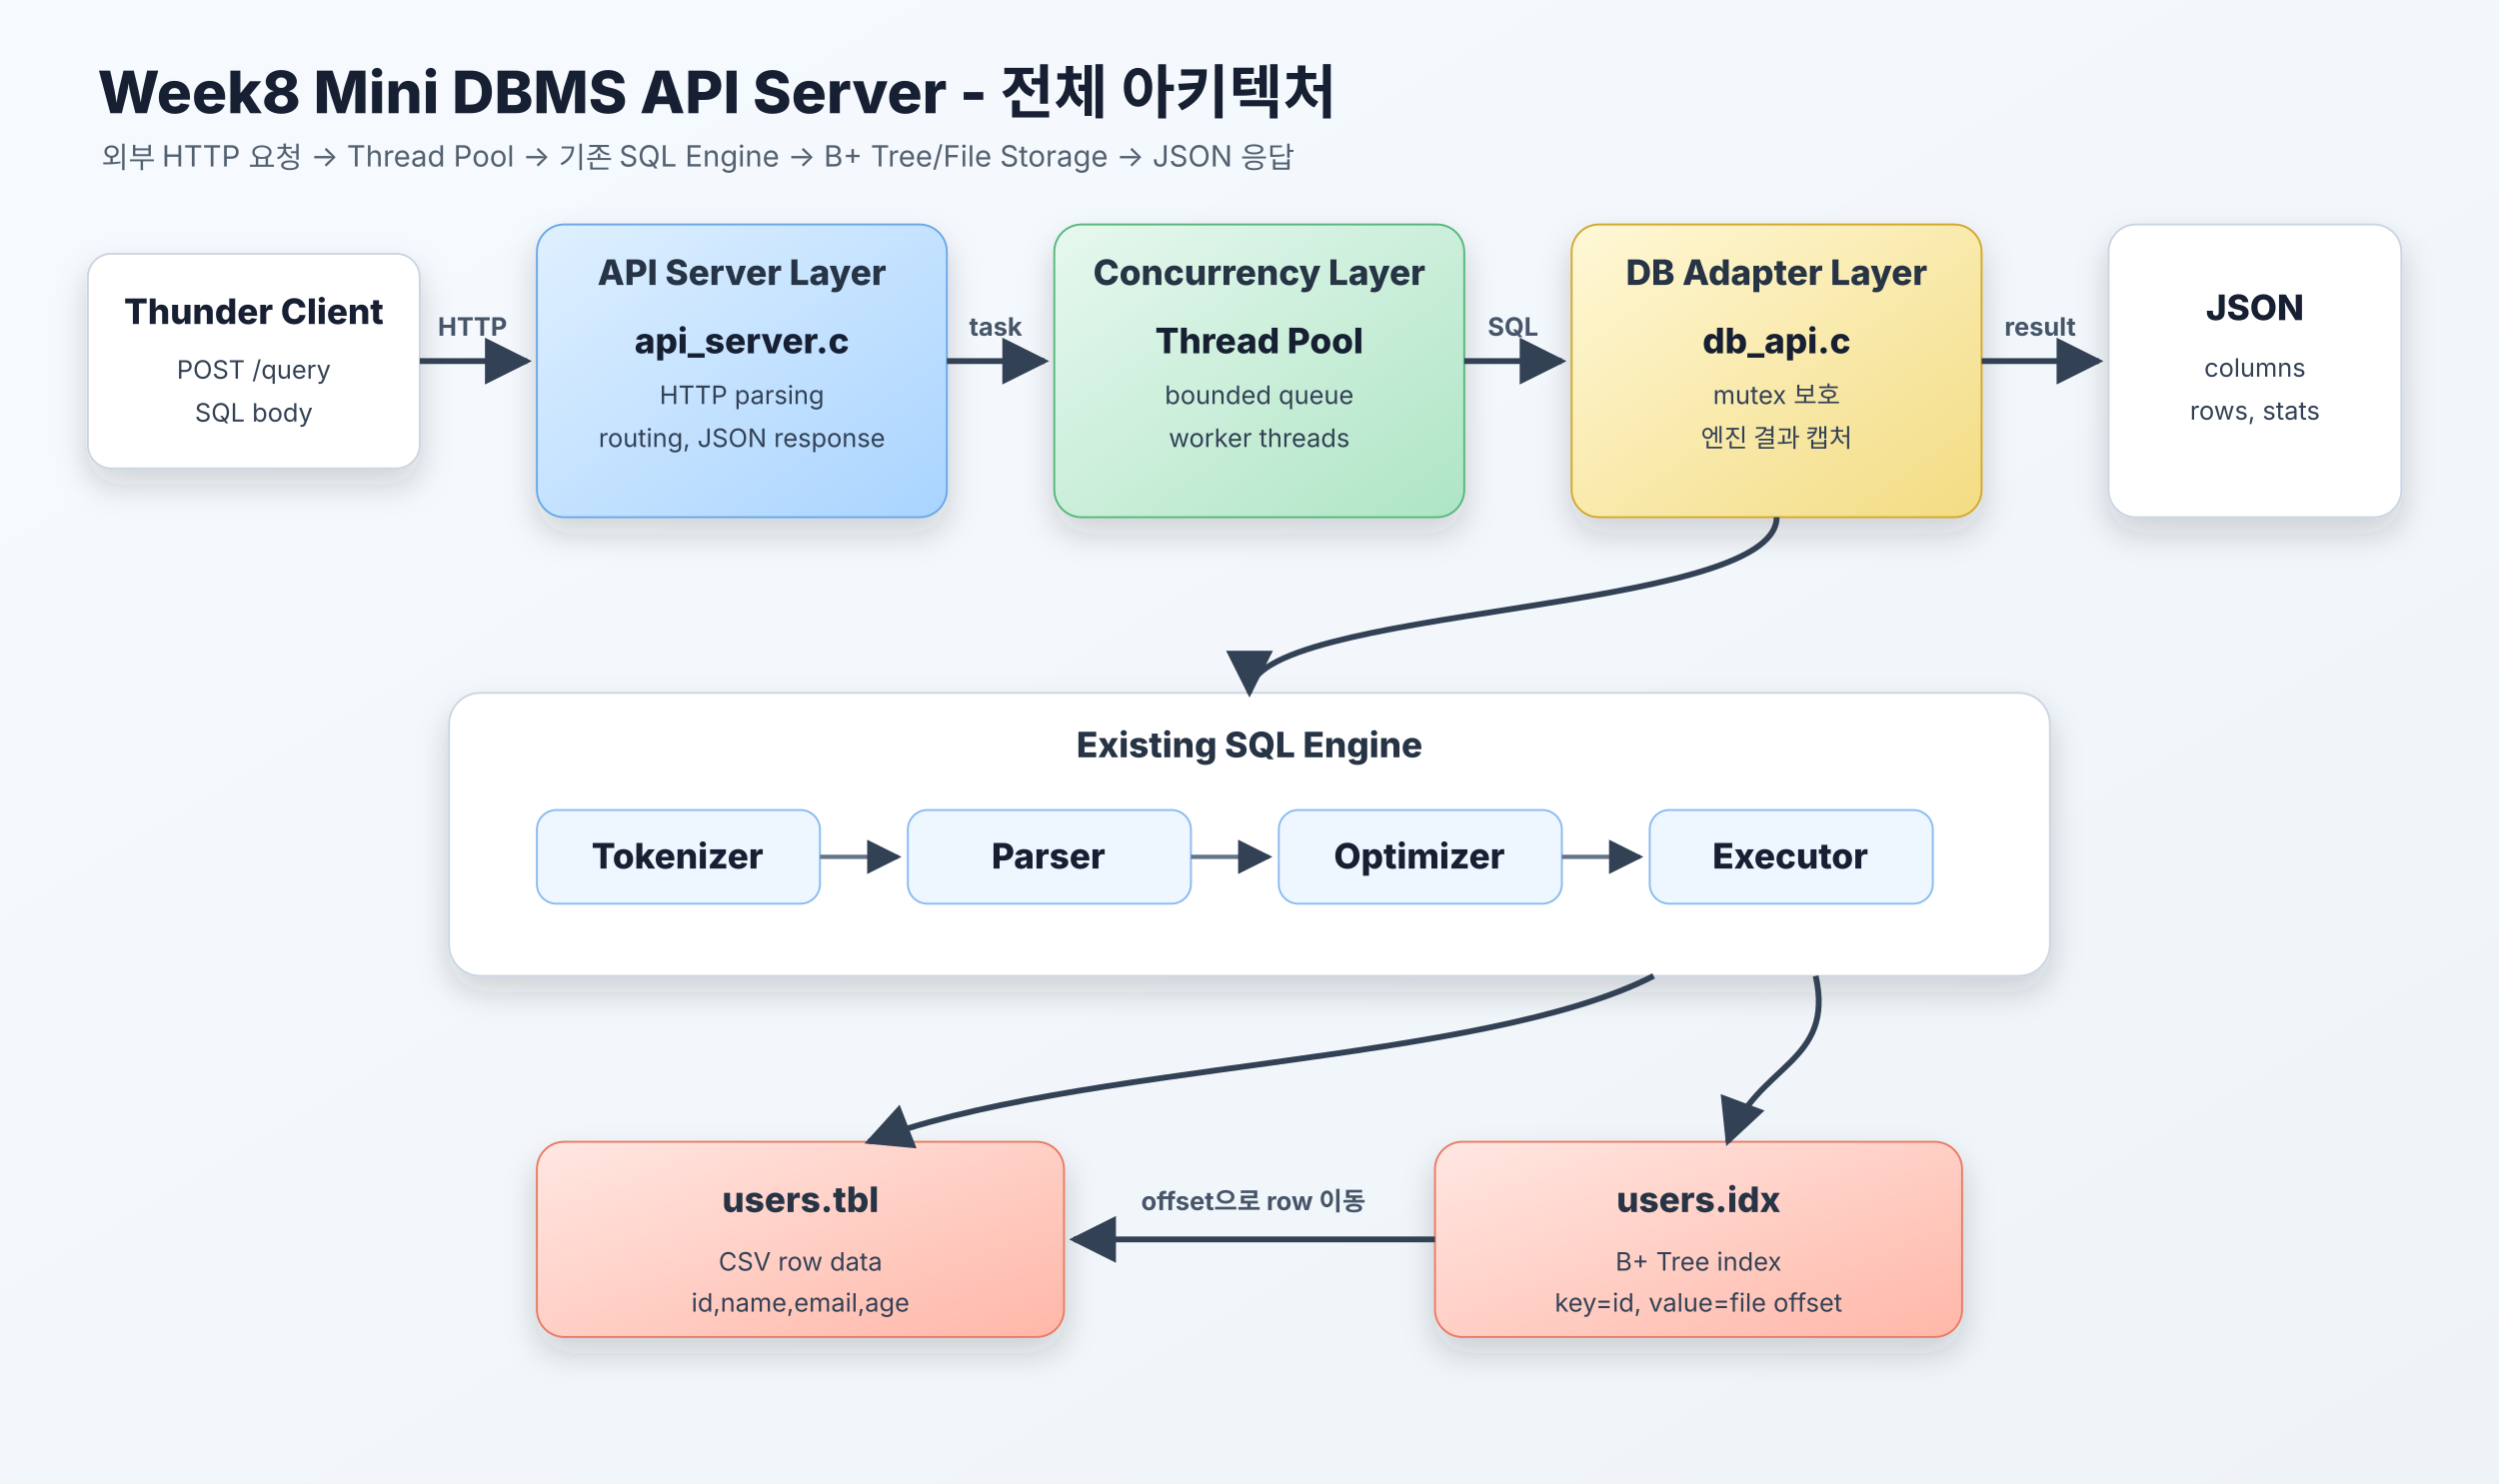
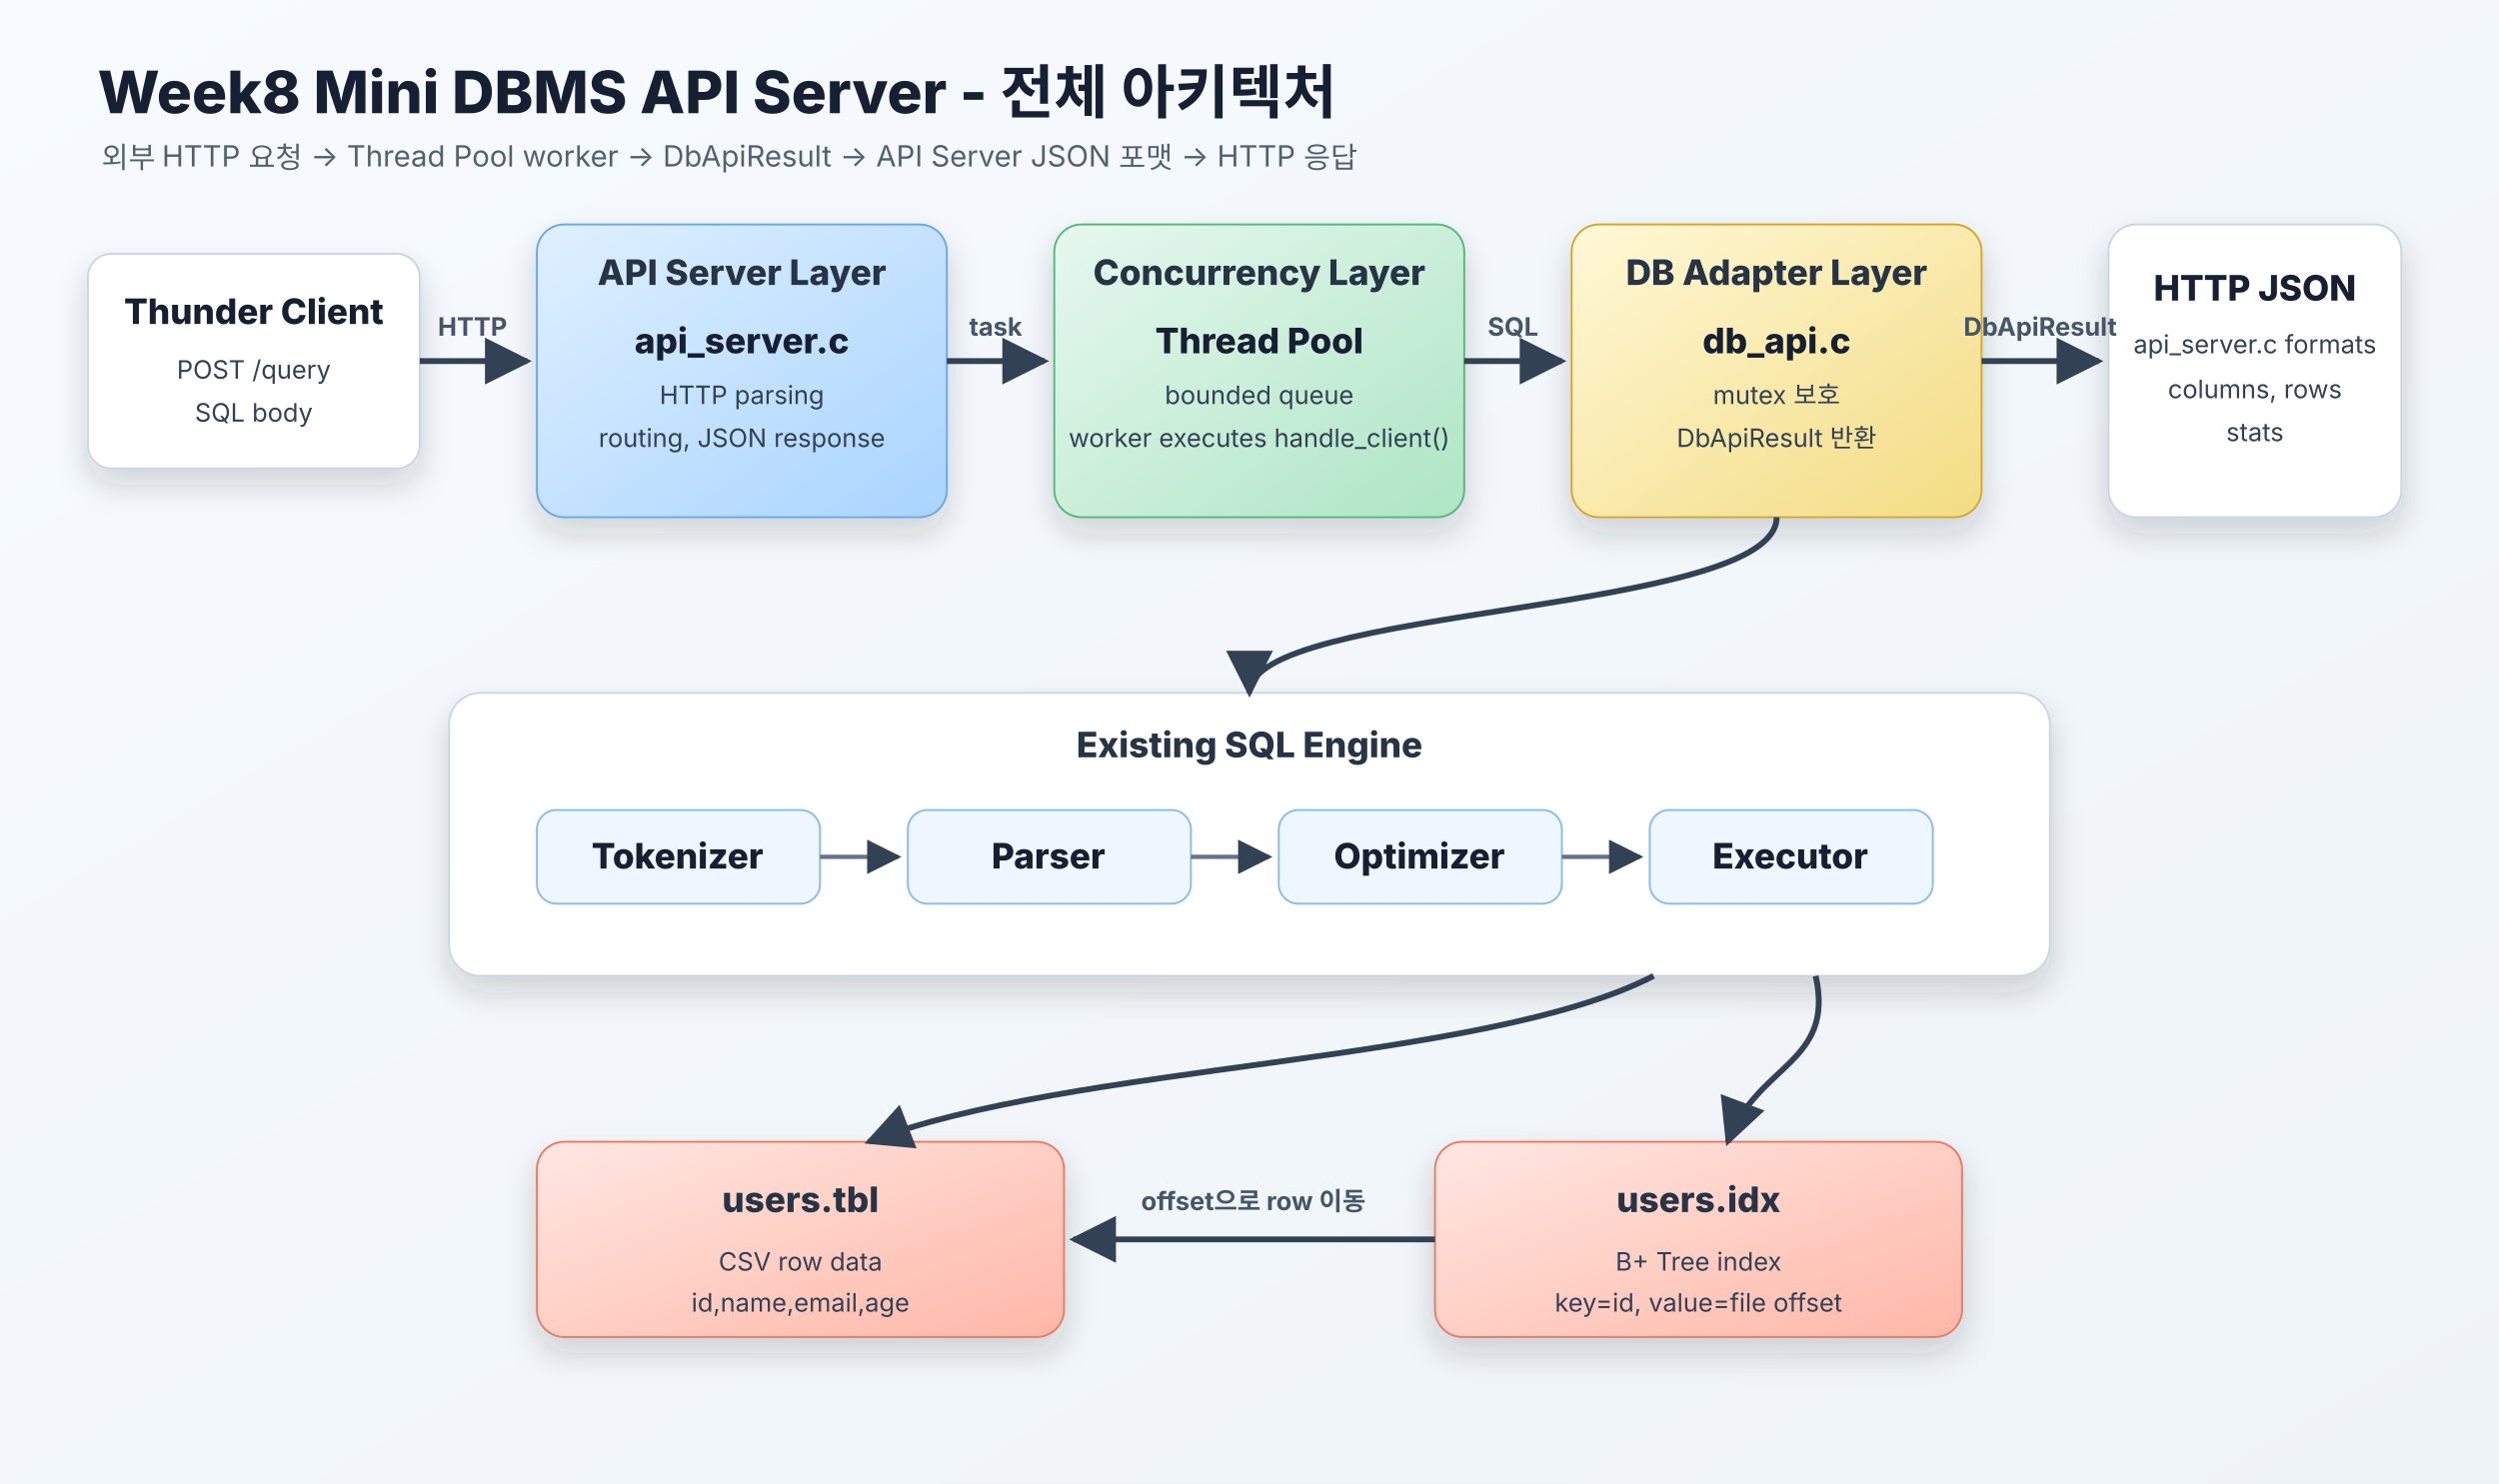
<svg xmlns="http://www.w3.org/2000/svg" width="1280" height="760" viewBox="0 0 1280 760" role="img" aria-label="Mini DBMS API Server 전체 아키텍처">
  <defs>
    <linearGradient id="bg" x1="0" y1="0" x2="1" y2="1">
      <stop offset="0%" stop-color="#f7fbff" />
      <stop offset="100%" stop-color="#eef3f8" />
    </linearGradient>
    <linearGradient id="blue" x1="0" y1="0" x2="1" y2="1">
      <stop offset="0%" stop-color="#dff0ff" />
      <stop offset="100%" stop-color="#a9d4ff" />
    </linearGradient>
    <linearGradient id="green" x1="0" y1="0" x2="1" y2="1">
      <stop offset="0%" stop-color="#e7f8ef" />
      <stop offset="100%" stop-color="#aee5c5" />
    </linearGradient>
    <linearGradient id="yellow" x1="0" y1="0" x2="1" y2="1">
      <stop offset="0%" stop-color="#fff8d7" />
      <stop offset="100%" stop-color="#f3dc83" />
    </linearGradient>
    <linearGradient id="red" x1="0" y1="0" x2="1" y2="1">
      <stop offset="0%" stop-color="#ffe7e2" />
      <stop offset="100%" stop-color="#ffb7a8" />
    </linearGradient>
    <filter id="shadow" x="-20%" y="-20%" width="140%" height="150%">
      <feDropShadow dx="0" dy="8" stdDeviation="8" flood-color="#1f2937" flood-opacity="0.18" />
    </filter>
    <marker id="arrow" viewBox="0 0 10 10" refX="9" refY="5" markerWidth="8" markerHeight="8" orient="auto-start-reverse">
      <path d="M 0 0 L 10 5 L 0 10 z" fill="#334155" />
    </marker>
    <style>
      text { font-family: "Malgun Gothic", "Apple SD Gothic Neo", Inter, sans-serif; fill:#172033; }
      .title { font-size: 30px; font-weight: 800; }
      .sub { font-size: 15px; fill:#526070; }
      .layer { font-size: 18px; font-weight: 800; fill:#263445; }
      .boxTitle { font-size: 18px; font-weight: 800; }
      .boxBody { font-size: 13px; fill:#334155; }
      .arrowText { font-size: 13px; fill:#475569; font-weight:700; }
      .line { stroke:#334155; stroke-width:3; fill:none; marker-end:url(#arrow); }
      .thin { stroke:#64748b; stroke-width:2.2; fill:none; marker-end:url(#arrow); }
    </style>
  </defs>
  <rect width="1280" height="760" fill="url(#bg)" />
  <text x="50" y="58" class="title">Week8 Mini DBMS API Server - 전체 아키텍처</text>
-   <text x="52" y="86" class="sub">외부 HTTP 요청 → Thread Pool → 기존 SQL Engine → B+ Tree/File Storage → JSON 응답</text>
+   <text x="52" y="86" class="sub">외부 HTTP 요청 → Thread Pool worker → DbApiResult → API Server JSON 포맷 → HTTP 응답</text>
  <rect x="45" y="130" width="170" height="110" rx="12" fill="#ffffff" stroke="#cbd5e1" filter="url(#shadow)" />
  <text x="130" y="166" text-anchor="middle" class="boxTitle">Thunder Client</text>
  <text x="130" y="194" text-anchor="middle" class="boxBody">POST /query</text>
  <text x="130" y="216" text-anchor="middle" class="boxBody">SQL body</text>
  <rect x="275" y="115" width="210" height="150" rx="14" fill="url(#blue)" stroke="#6aa8e8" filter="url(#shadow)" />
  <text x="380" y="146" text-anchor="middle" class="layer">API Server Layer</text>
  <text x="380" y="181" text-anchor="middle" class="boxTitle">api_server.c</text>
  <text x="380" y="207" text-anchor="middle" class="boxBody">HTTP parsing</text>
  <text x="380" y="229" text-anchor="middle" class="boxBody">routing, JSON response</text>
  <rect x="540" y="115" width="210" height="150" rx="14" fill="url(#green)" stroke="#56b87b" filter="url(#shadow)" />
  <text x="645" y="146" text-anchor="middle" class="layer">Concurrency Layer</text>
  <text x="645" y="181" text-anchor="middle" class="boxTitle">Thread Pool</text>
  <text x="645" y="207" text-anchor="middle" class="boxBody">bounded queue</text>
-   <text x="645" y="229" text-anchor="middle" class="boxBody">worker threads</text>
+   <text x="645" y="229" text-anchor="middle" class="boxBody">worker executes handle_client()</text>
  <rect x="805" y="115" width="210" height="150" rx="14" fill="url(#yellow)" stroke="#d2a92e" filter="url(#shadow)" />
  <text x="910" y="146" text-anchor="middle" class="layer">DB Adapter Layer</text>
  <text x="910" y="181" text-anchor="middle" class="boxTitle">db_api.c</text>
  <text x="910" y="207" text-anchor="middle" class="boxBody">mutex 보호</text>
-   <text x="910" y="229" text-anchor="middle" class="boxBody">엔진 결과 캡처</text>
+   <text x="910" y="229" text-anchor="middle" class="boxBody">DbApiResult 반환</text>
  <rect x="1080" y="115" width="150" height="150" rx="14" fill="#ffffff" stroke="#cbd5e1" filter="url(#shadow)" />
-   <text x="1155" y="164" text-anchor="middle" class="boxTitle">JSON</text>
-   <text x="1155" y="193" text-anchor="middle" class="boxBody">columns</text>
-   <text x="1155" y="215" text-anchor="middle" class="boxBody">rows, stats</text>
+   <text x="1155" y="154" text-anchor="middle" class="boxTitle">HTTP JSON</text>
+   <text x="1155" y="181" text-anchor="middle" class="boxBody">api_server.c formats</text>
+   <text x="1155" y="204" text-anchor="middle" class="boxBody">columns, rows</text>
+   <text x="1155" y="226" text-anchor="middle" class="boxBody">stats</text>
  <path d="M 215 185 L 270 185" class="line" />
  <text x="242" y="172" text-anchor="middle" class="arrowText">HTTP</text>
  <path d="M 485 185 L 535 185" class="line" />
  <text x="510" y="172" text-anchor="middle" class="arrowText">task</text>
  <path d="M 750 185 L 800 185" class="line" />
  <text x="775" y="172" text-anchor="middle" class="arrowText">SQL</text>
  <path d="M 1015 185 L 1075 185" class="line" />
-   <text x="1045" y="172" text-anchor="middle" class="arrowText">result</text>
+   <text x="1045" y="172" text-anchor="middle" class="arrowText">DbApiResult</text>
  <rect x="230" y="355" width="820" height="145" rx="16" fill="#ffffff" stroke="#cbd5e1" filter="url(#shadow)" />
  <text x="640" y="388" text-anchor="middle" class="layer">Existing SQL Engine</text>
  <rect x="275" y="415" width="145" height="48" rx="10" fill="#eef6ff" stroke="#8bbcf0" />
  <text x="347" y="445" text-anchor="middle" class="boxTitle">Tokenizer</text>
  <rect x="465" y="415" width="145" height="48" rx="10" fill="#eef6ff" stroke="#8bbcf0" />
  <text x="537" y="445" text-anchor="middle" class="boxTitle">Parser</text>
  <rect x="655" y="415" width="145" height="48" rx="10" fill="#eef6ff" stroke="#8bbcf0" />
  <text x="727" y="445" text-anchor="middle" class="boxTitle">Optimizer</text>
  <rect x="845" y="415" width="145" height="48" rx="10" fill="#eef6ff" stroke="#8bbcf0" />
  <text x="917" y="445" text-anchor="middle" class="boxTitle">Executor</text>
  <path d="M 420 439 L 460 439" class="thin" />
  <path d="M 610 439 L 650 439" class="thin" />
  <path d="M 800 439 L 840 439" class="thin" />
  <path d="M 910 265 C 910 315 640 310 640 355" class="line" />
  <rect x="275" y="585" width="270" height="100" rx="14" fill="url(#red)" stroke="#e87b65" filter="url(#shadow)" />
  <text x="410" y="621" text-anchor="middle" class="layer">users.tbl</text>
  <text x="410" y="651" text-anchor="middle" class="boxBody">CSV row data</text>
  <text x="410" y="672" text-anchor="middle" class="boxBody">id,name,email,age</text>
  <rect x="735" y="585" width="270" height="100" rx="14" fill="url(#red)" stroke="#e87b65" filter="url(#shadow)" />
  <text x="870" y="621" text-anchor="middle" class="layer">users.idx</text>
  <text x="870" y="651" text-anchor="middle" class="boxBody">B+ Tree index</text>
  <text x="870" y="672" text-anchor="middle" class="boxBody">key=id, value=file offset</text>
  <path d="M 847 500 C 760 545 548 545 445 585" class="line" />
  <path d="M 930 500 C 940 545 900 545 885 585" class="line" />
  <path d="M 735 635 L 550 635" class="line" />
  <text x="642" y="620" text-anchor="middle" class="arrowText">offset으로 row 이동</text>
</svg>
